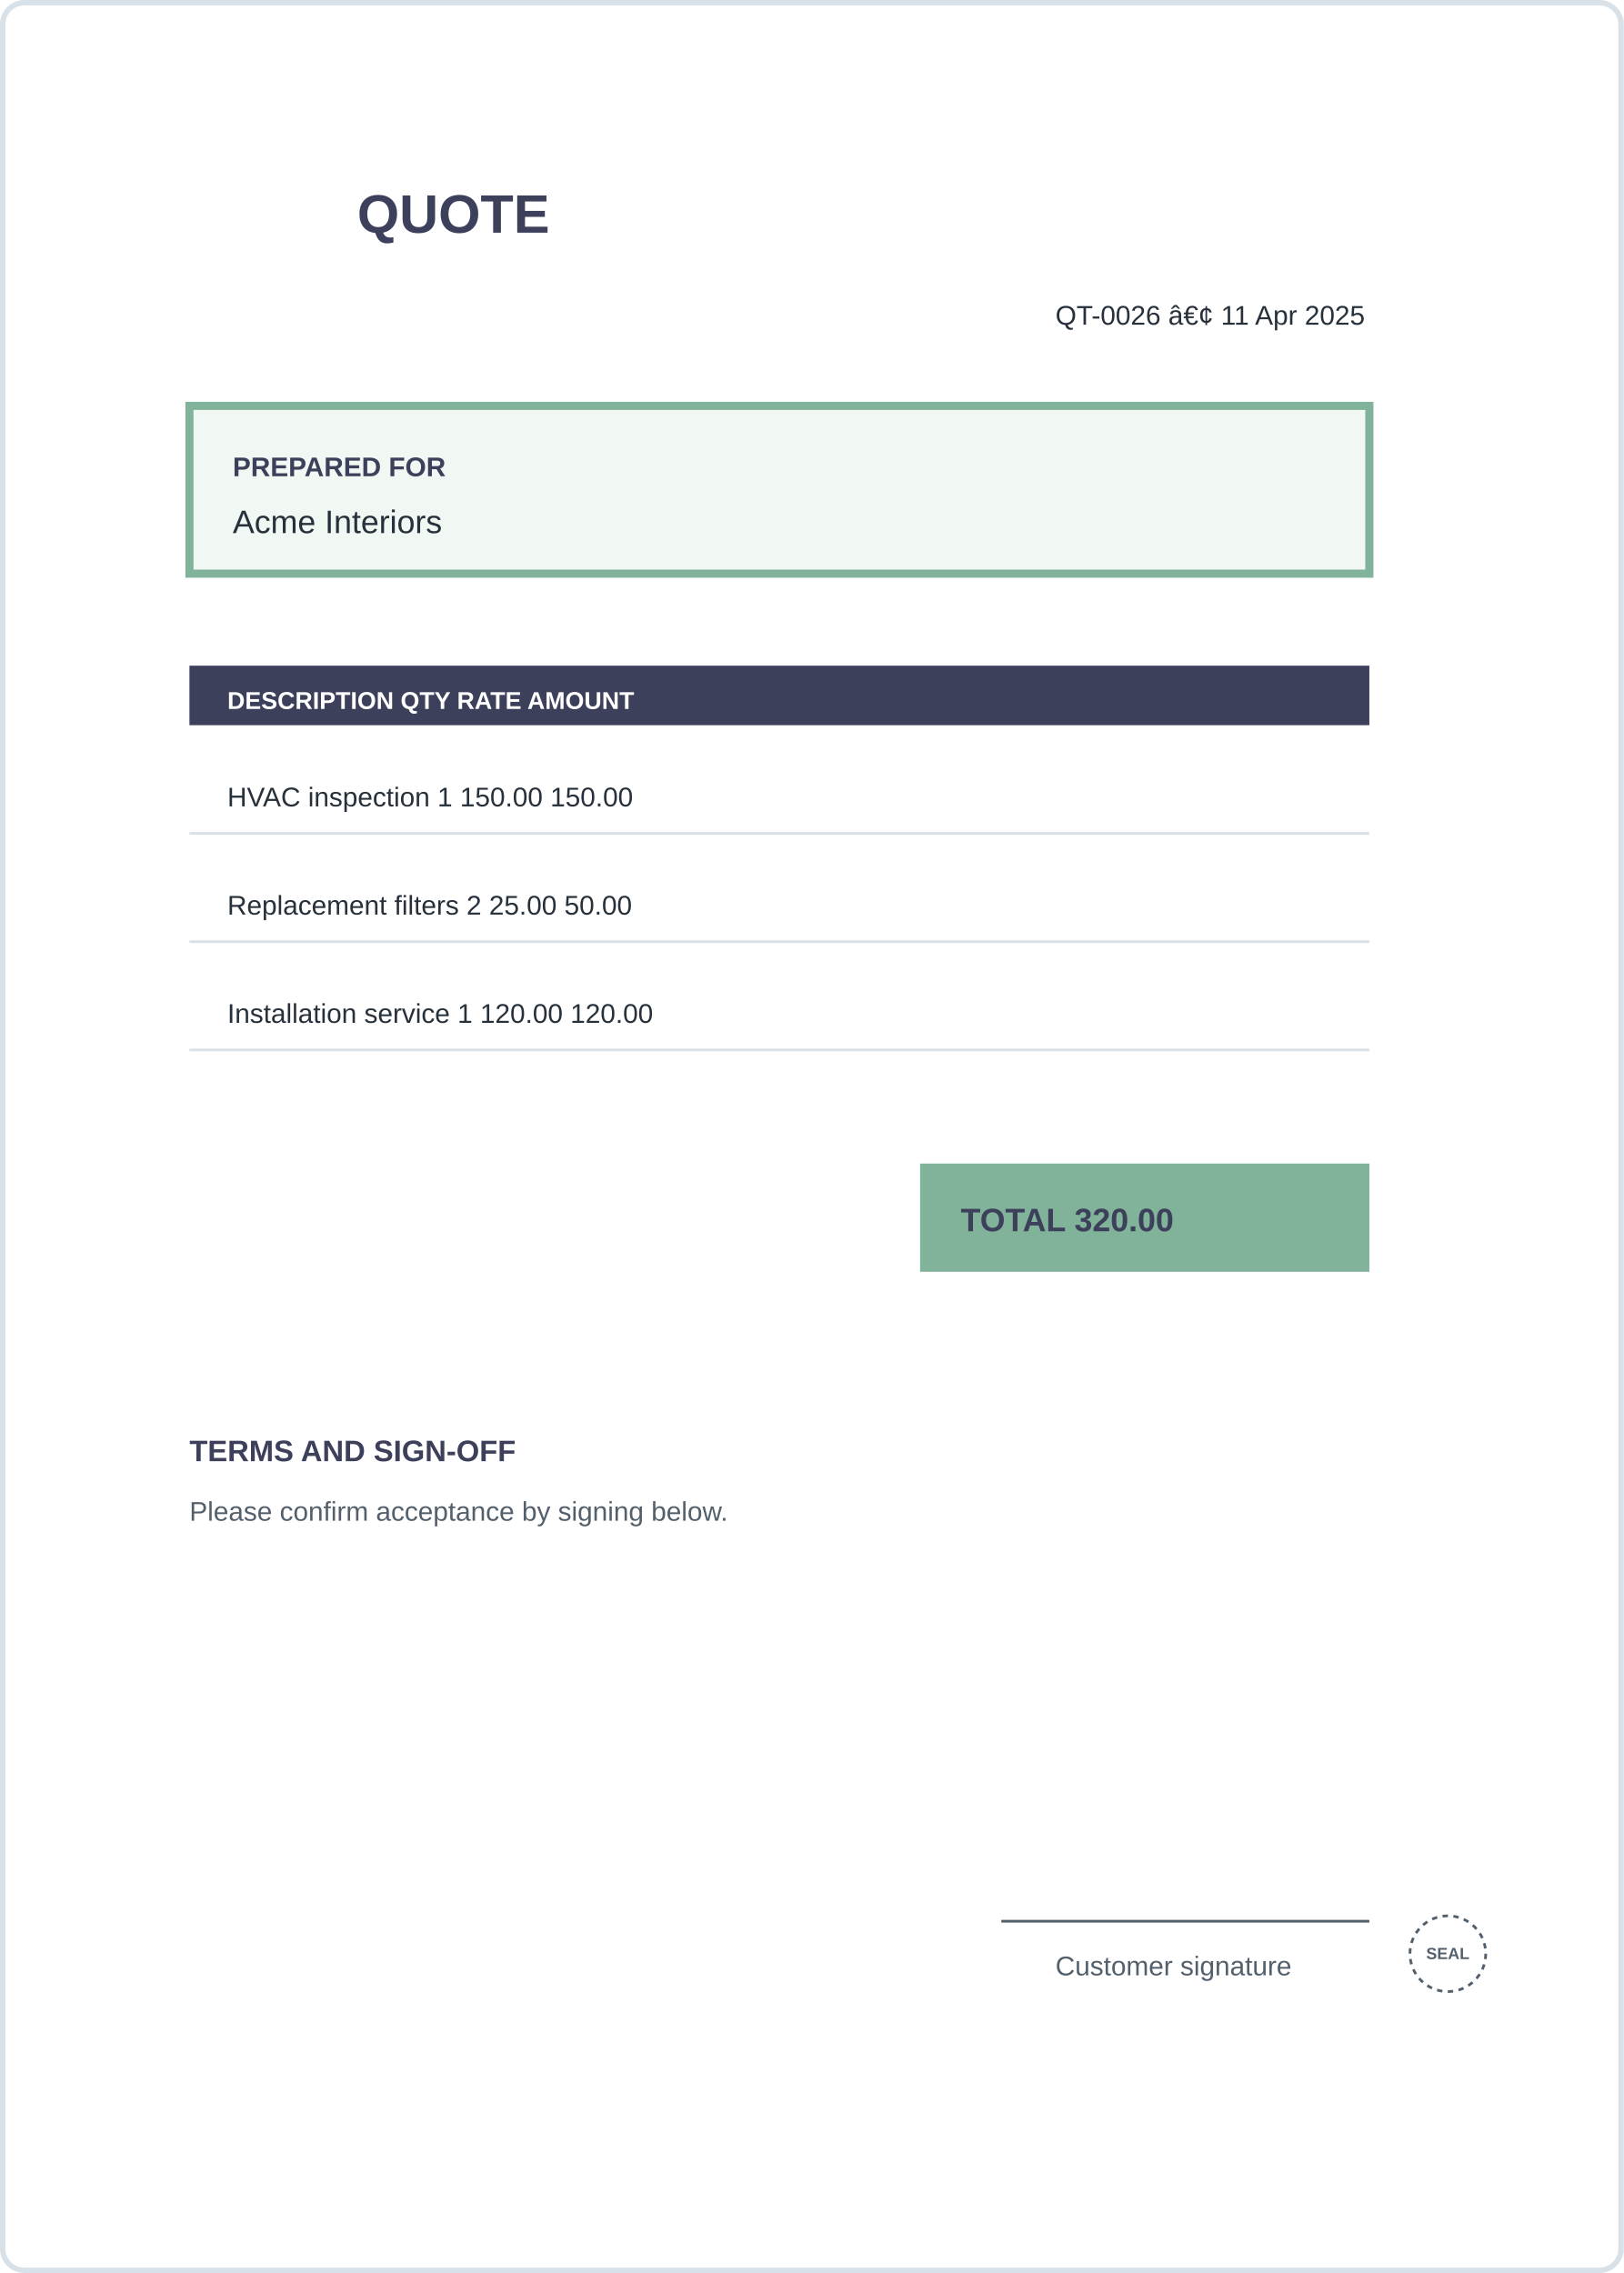
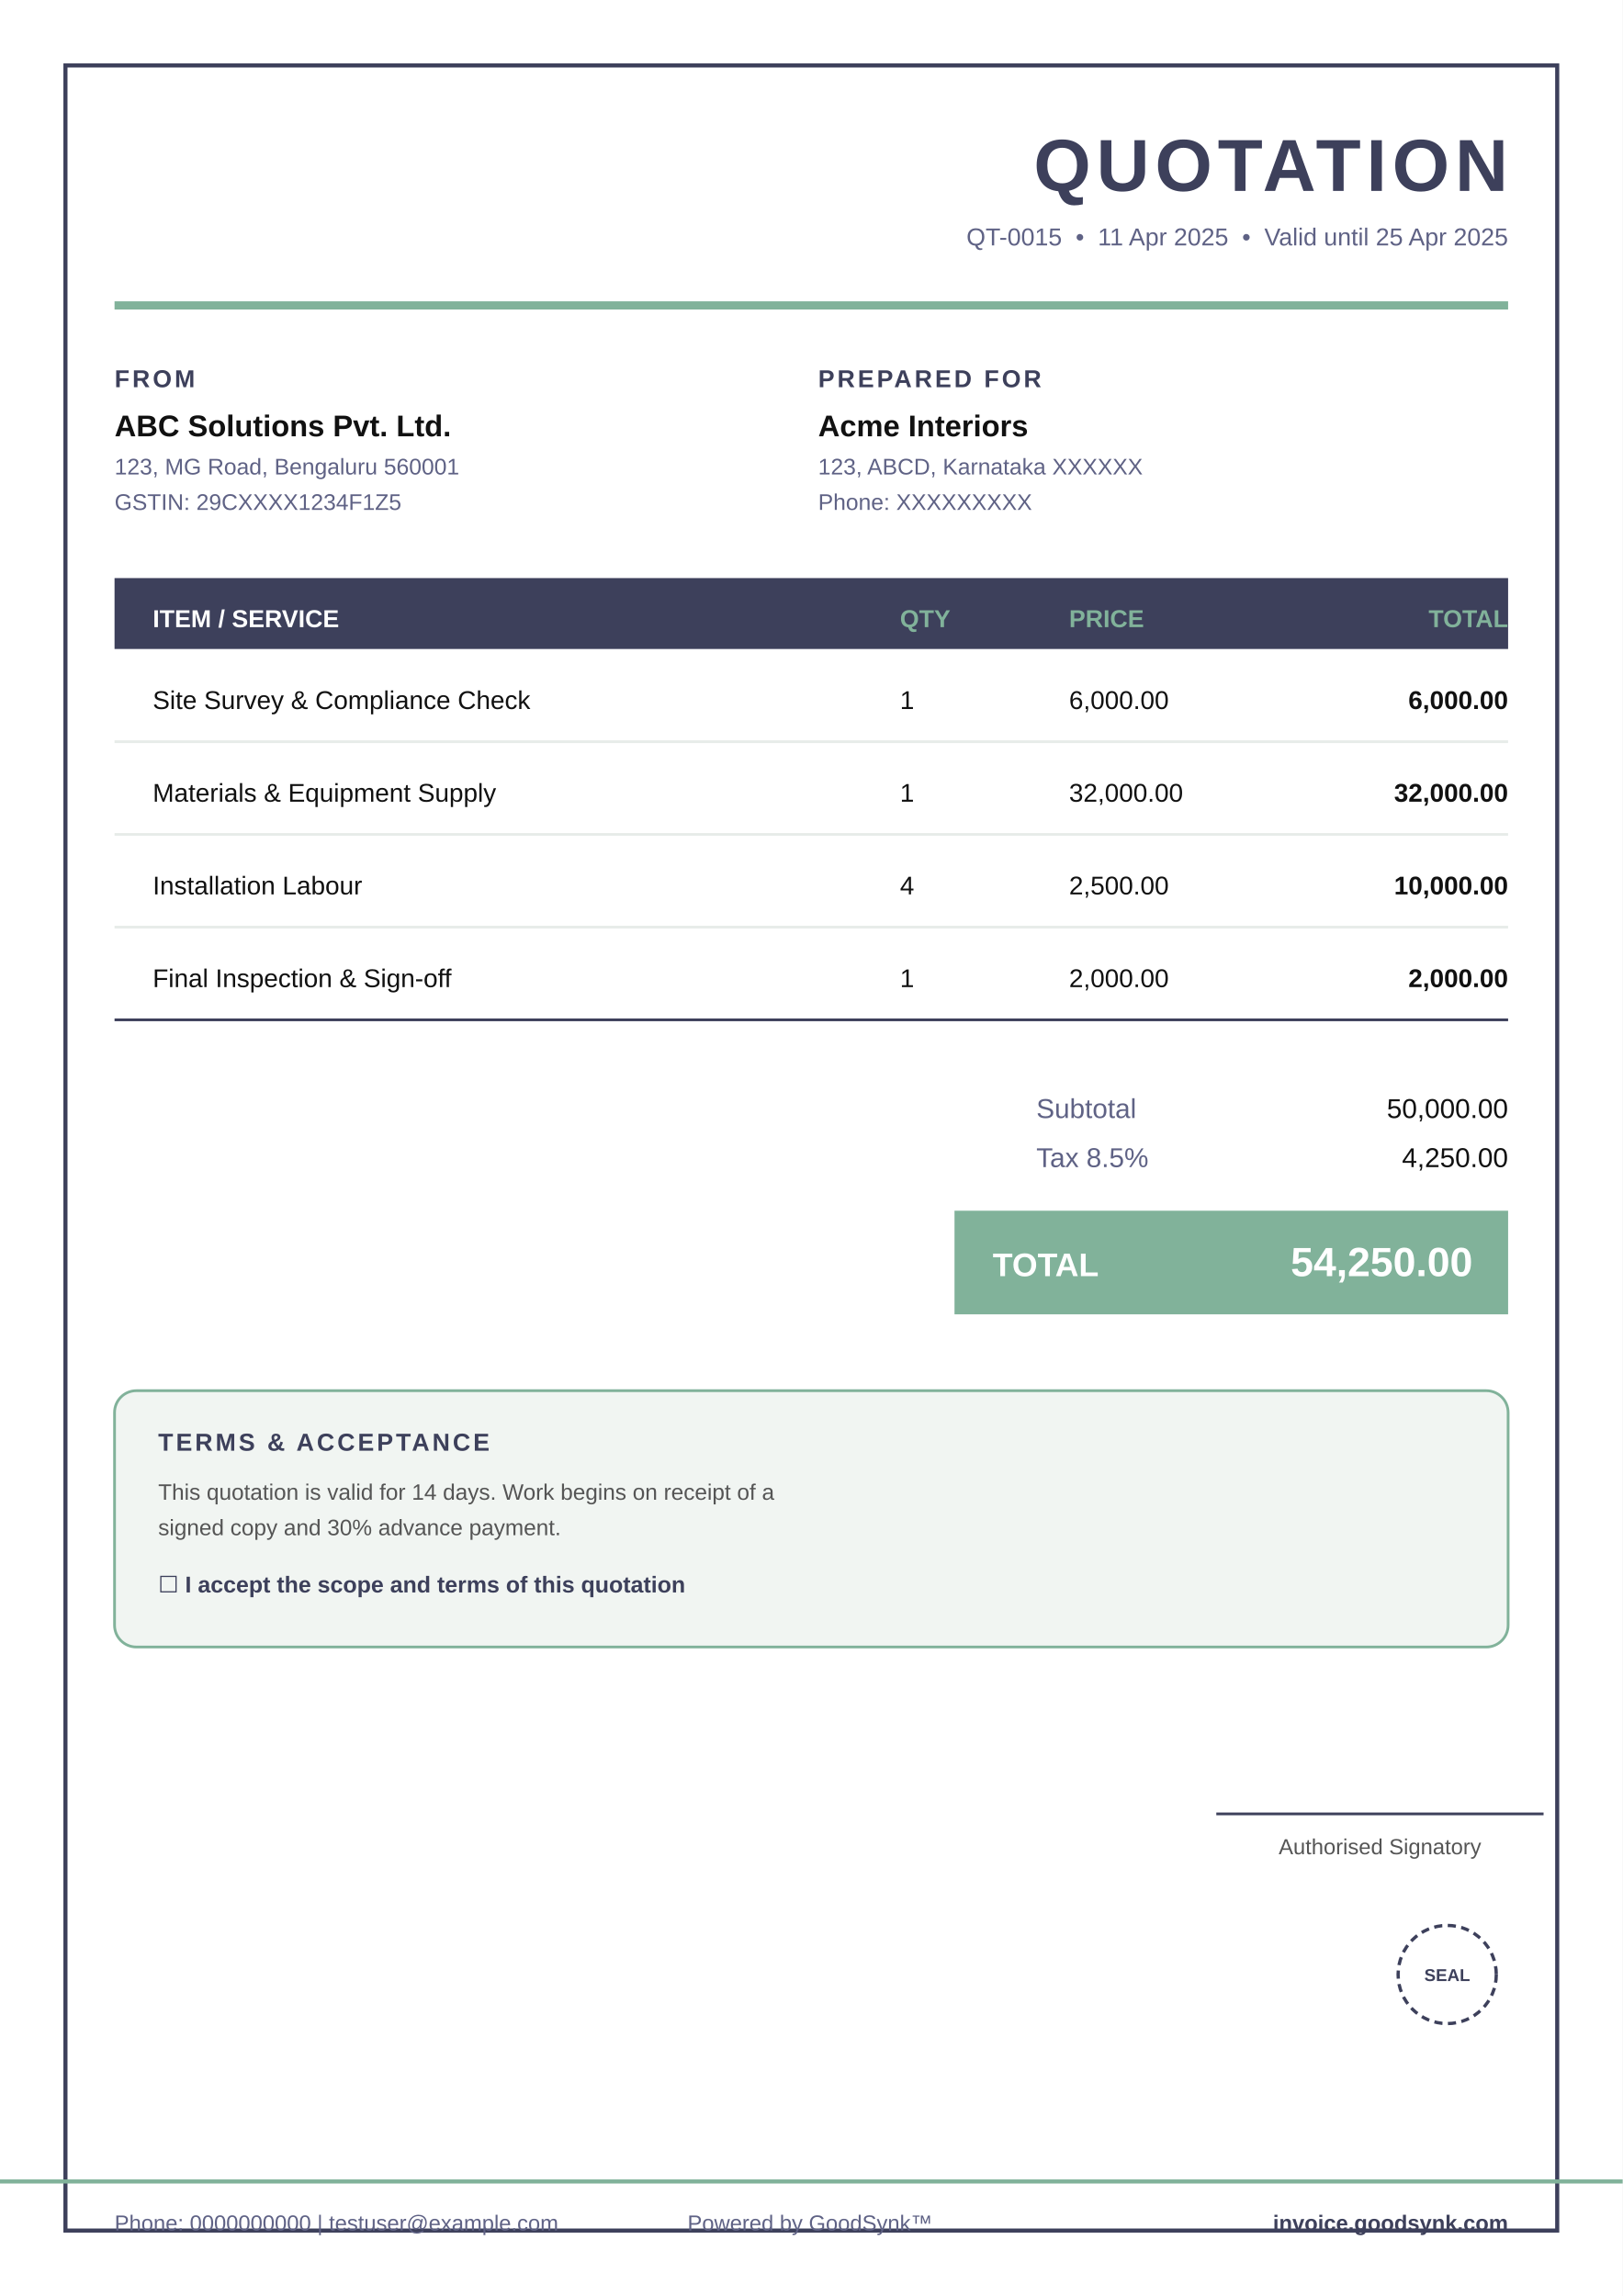
- <svg xmlns="http://www.w3.org/2000/svg" viewBox="0 0 600 840">
-   <rect width="600" height="840" fill="#fff" />
-   <rect x="1" y="1" width="598" height="838" rx="8" fill="#fff" stroke="#d9e1e8" stroke-width="2" />
-   <text x="132" y="86" fill="#3d405b" font-family="Arial" font-size="20" font-weight="700">QUOTE</text>
-   <text x="390" y="120" fill="#27313b" font-family="Arial" font-size="10">QT-0026  â€¢  11 Apr 2025</text>
-   <rect x="70" y="150" width="436" height="62" fill="#f1f7f2" stroke="#81b29a" stroke-width="3" />
-   <text x="86" y="176" fill="#3d405b" font-family="Arial" font-size="10" font-weight="700">PREPARED FOR</text>
-   <text x="86" y="197" fill="#27313b" font-family="Arial" font-size="12">Acme Interiors</text>
-   <rect x="70" y="246" width="436" height="22" fill="#3d405b" />
-   <text x="84" y="262" fill="#fff" font-family="Arial" font-size="9" font-weight="700">DESCRIPTION                  QTY       RATE        AMOUNT</text>
-   <path d="M70 308h436M70 348h436M70 388h436" stroke="#d9e1e8" />
-   <text x="84" y="298" fill="#27313b" font-family="Arial" font-size="10">HVAC inspection              1        150.00       150.00</text>
-   <text x="84" y="338" fill="#27313b" font-family="Arial" font-size="10">Replacement filters           2         25.00        50.00</text>
-   <text x="84" y="378" fill="#27313b" font-family="Arial" font-size="10">Installation service           1        120.00       120.00</text>
-   <rect x="340" y="430" width="166" height="40" fill="#81b29a" />
-   <text x="355" y="455" fill="#3d405b" font-family="Arial" font-size="12" font-weight="700">TOTAL  320.00</text>
-   <text x="70" y="540" fill="#3d405b" font-family="Arial" font-size="11" font-weight="700">TERMS AND SIGN-OFF</text>
-   <text x="70" y="562" fill="#53606c" font-family="Arial" font-size="10">Please confirm acceptance by signing below.</text>
-   <path d="M370 710h136" stroke="#53606c" />
-   <text x="390" y="730" fill="#53606c" font-family="Arial" font-size="10">Customer signature</text>
-   <circle cx="535" cy="722" r="14" fill="none" stroke="#53606c" stroke-width="1" stroke-dasharray="2,2" />
-   <text x="535" y="724" text-anchor="middle" font-family="Arial" font-size="6" font-weight="700" fill="#53606c">SEAL</text>
+ <svg xmlns="http://www.w3.org/2000/svg" width="595" height="842" viewBox="0 0 595 842">
+   <rect width="595" height="842" fill="#fff" />
+   <rect x="24" y="24" width="547" height="794" fill="none" stroke="#3D405B" stroke-width="1.5" />
+   <text x="553" y="70" text-anchor="end" font-family="Arial" font-size="27" font-weight="700" fill="#3D405B" letter-spacing="2">QUOTATION</text>
+   <text x="553" y="90" text-anchor="end" font-family="Arial" font-size="9" fill="#5f6285">QT-0015  •  11 Apr 2025  •  Valid until 25 Apr 2025</text>
+   <line x1="42" y1="112" x2="553" y2="112" stroke="#81B29A" stroke-width="3" />
+   <text x="42" y="142" font-family="Arial" font-size="9" font-weight="700" fill="#3D405B" letter-spacing="1">FROM</text>
+   <text x="42" y="160" font-family="Arial" font-size="11" font-weight="700" fill="#111">ABC Solutions Pvt. Ltd.</text>
+   <text x="42" y="174" font-family="Arial" font-size="8.3" fill="#5f6285">123, MG Road, Bengaluru 560001</text>
+   <text x="42" y="187" font-family="Arial" font-size="8.3" fill="#5f6285">GSTIN: 29CXXXX1234F1Z5</text>
+   <text x="300" y="142" font-family="Arial" font-size="9" font-weight="700" fill="#3D405B" letter-spacing="1">PREPARED FOR</text>
+   <text x="300" y="160" font-family="Arial" font-size="11" font-weight="700" fill="#111">Acme Interiors</text>
+   <text x="300" y="174" font-family="Arial" font-size="8.3" fill="#5f6285">123, ABCD, Karnataka XXXXXX</text>
+   <text x="300" y="187" font-family="Arial" font-size="8.3" fill="#5f6285">Phone: XXXXXXXXX</text>
+   <rect x="42" y="212" width="511" height="26" fill="#3D405B" />
+   <text x="56" y="230" font-family="Arial" font-size="9" font-weight="700" fill="#fff">ITEM / SERVICE</text>
+   <text x="330" y="230" font-family="Arial" font-size="9" font-weight="700" fill="#81B29A">QTY</text>
+   <text x="392" y="230" font-family="Arial" font-size="9" font-weight="700" fill="#81B29A">PRICE</text>
+   <text x="553" y="230" text-anchor="end" font-family="Arial" font-size="9" font-weight="700" fill="#81B29A">TOTAL</text>
+   <g font-family="Arial" font-size="9.4" fill="#111">
+     <text x="56" y="260">Site Survey &amp; Compliance Check</text>
+     <text x="330" y="260">1</text>
+     <text x="392" y="260">6,000.00</text>
+     <text x="553" y="260" text-anchor="end" font-weight="700">6,000.00</text>
+     <line x1="42" y1="272" x2="553" y2="272" stroke="#e7ece9" />
+     <text x="56" y="294">Materials &amp; Equipment Supply</text>
+     <text x="330" y="294">1</text>
+     <text x="392" y="294">32,000.00</text>
+     <text x="553" y="294" text-anchor="end" font-weight="700">32,000.00</text>
+     <line x1="42" y1="306" x2="553" y2="306" stroke="#e7ece9" />
+     <text x="56" y="328">Installation Labour</text>
+     <text x="330" y="328">4</text>
+     <text x="392" y="328">2,500.00</text>
+     <text x="553" y="328" text-anchor="end" font-weight="700">10,000.00</text>
+     <line x1="42" y1="340" x2="553" y2="340" stroke="#e7ece9" />
+     <text x="56" y="362">Final Inspection &amp; Sign-off</text>
+     <text x="330" y="362">1</text>
+     <text x="392" y="362">2,000.00</text>
+     <text x="553" y="362" text-anchor="end" font-weight="700">2,000.00</text>
+     <line x1="42" y1="374" x2="553" y2="374" stroke="#3D405B" />
+   </g>
+   <text x="380" y="410" font-family="Arial" font-size="10" fill="#5f6285">Subtotal</text>
+   <text x="553" y="410" text-anchor="end" font-family="Arial" font-size="10" fill="#111">50,000.00</text>
+   <text x="380" y="428" font-family="Arial" font-size="10" fill="#5f6285">Tax 8.5%</text>
+   <text x="553" y="428" text-anchor="end" font-family="Arial" font-size="10" fill="#111">4,250.00</text>
+   <rect x="350" y="444" width="203" height="38" fill="#81B29A" />
+   <text x="364" y="468" font-family="Arial" font-size="12" font-weight="700" fill="#fff">TOTAL</text>
+   <text x="540" y="468" text-anchor="end" font-family="Arial" font-size="15" font-weight="700" fill="#fff">54,250.00</text>
+   <rect x="42" y="510" width="511" height="94" rx="8" fill="#F1F5F2" stroke="#81B29A" />
+   <text x="58" y="532" font-family="Arial" font-size="9" font-weight="700" fill="#3D405B" letter-spacing="1">TERMS &amp; ACCEPTANCE</text>
+   <text x="58" y="550" font-family="Arial" font-size="8.2" fill="#555">This quotation is valid for 14 days. Work begins on receipt of a</text>
+   <text x="58" y="563" font-family="Arial" font-size="8.2" fill="#555">signed copy and 30% advance payment.</text>
+   <text x="58" y="584" font-family="Arial" font-size="8.4" font-weight="700" fill="#3D405B">☐ I accept the scope and terms of this quotation</text>
+   <line x1="446" y1="665.2" x2="566" y2="665.2" stroke="#3D405B" />
+   <text x="506" y="680" text-anchor="middle" font-family="Arial" font-size="8" fill="#555">Authorised Signatory</text>
+   <circle cx="530.66" cy="724.1" r="18" fill="none" stroke="#3D405B" stroke-width="1.2" stroke-dasharray="3,2" />
+   <text x="530.66" y="726.5" text-anchor="middle" font-family="Arial" font-size="6.3" font-weight="700" fill="#3D405B">SEAL</text>
+   <line x1="0" y1="800" x2="595" y2="800" stroke="#81B29A" stroke-width="1.5" />
+   <text x="42" y="818" font-family="Arial" font-size="8" fill="#5f6285">Phone: 0000000000 | testuser@example.com</text>
+   <text x="297" y="818" text-anchor="middle" font-family="Arial" font-size="8" fill="#5f6285">Powered by GoodSynk™</text>
+   <text x="553" y="818" text-anchor="end" font-family="Arial" font-size="8" fill="#3D405B" font-weight="700">invoice.goodsynk.com</text>
</svg>
